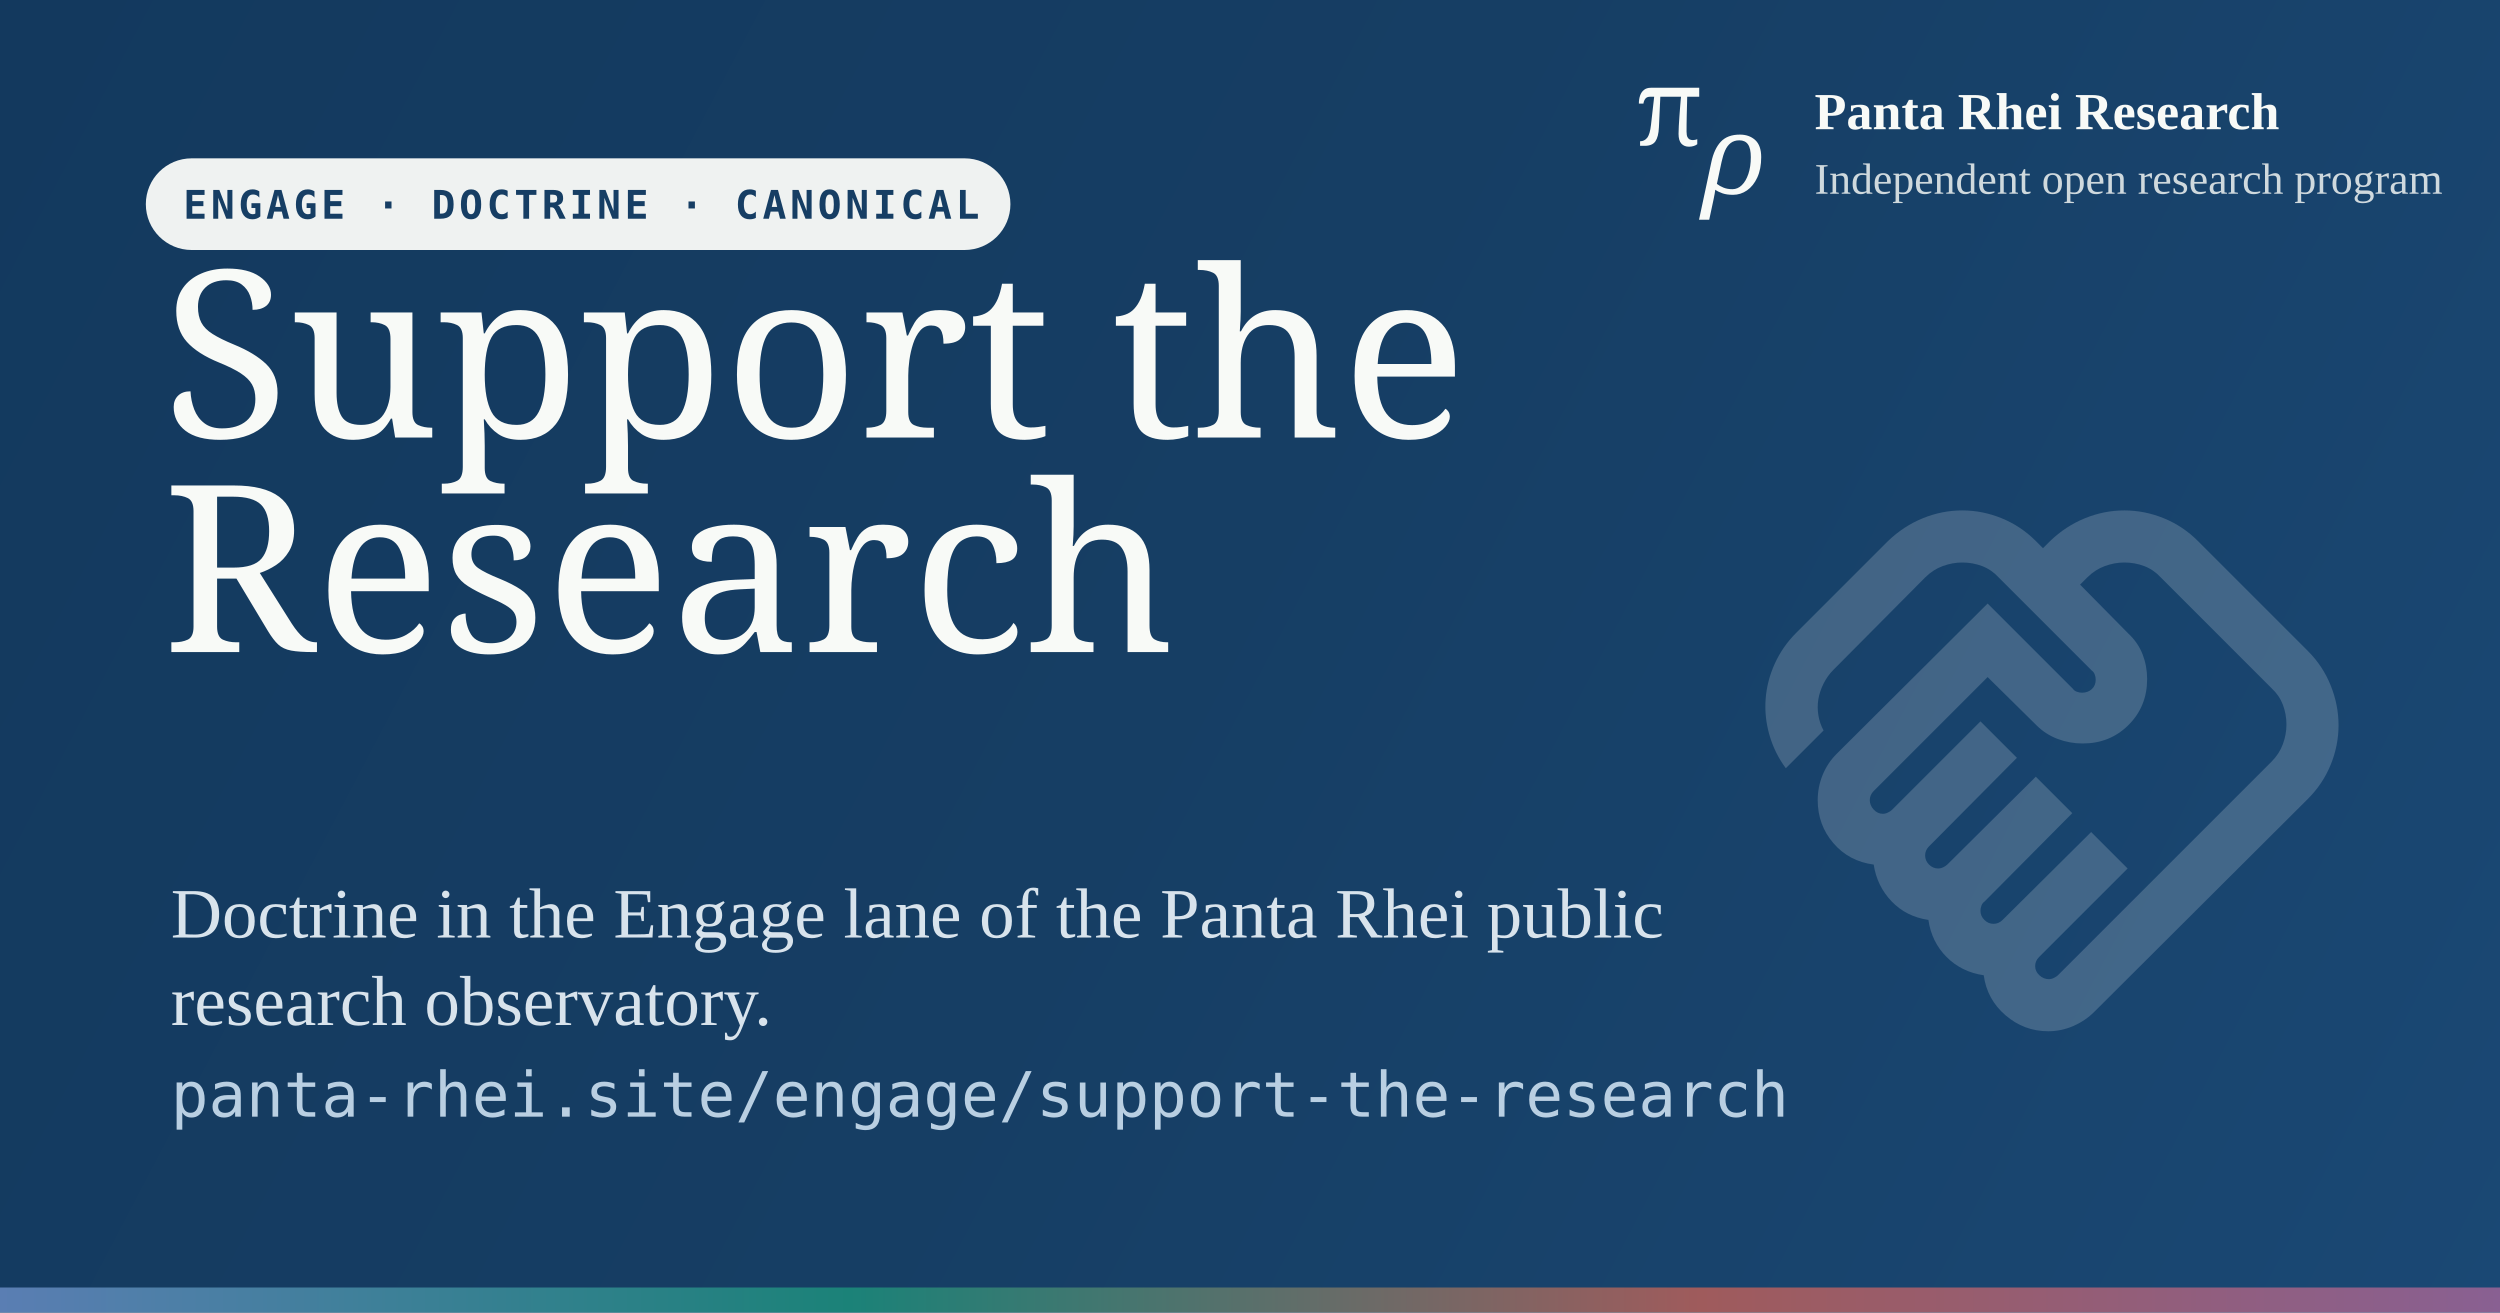
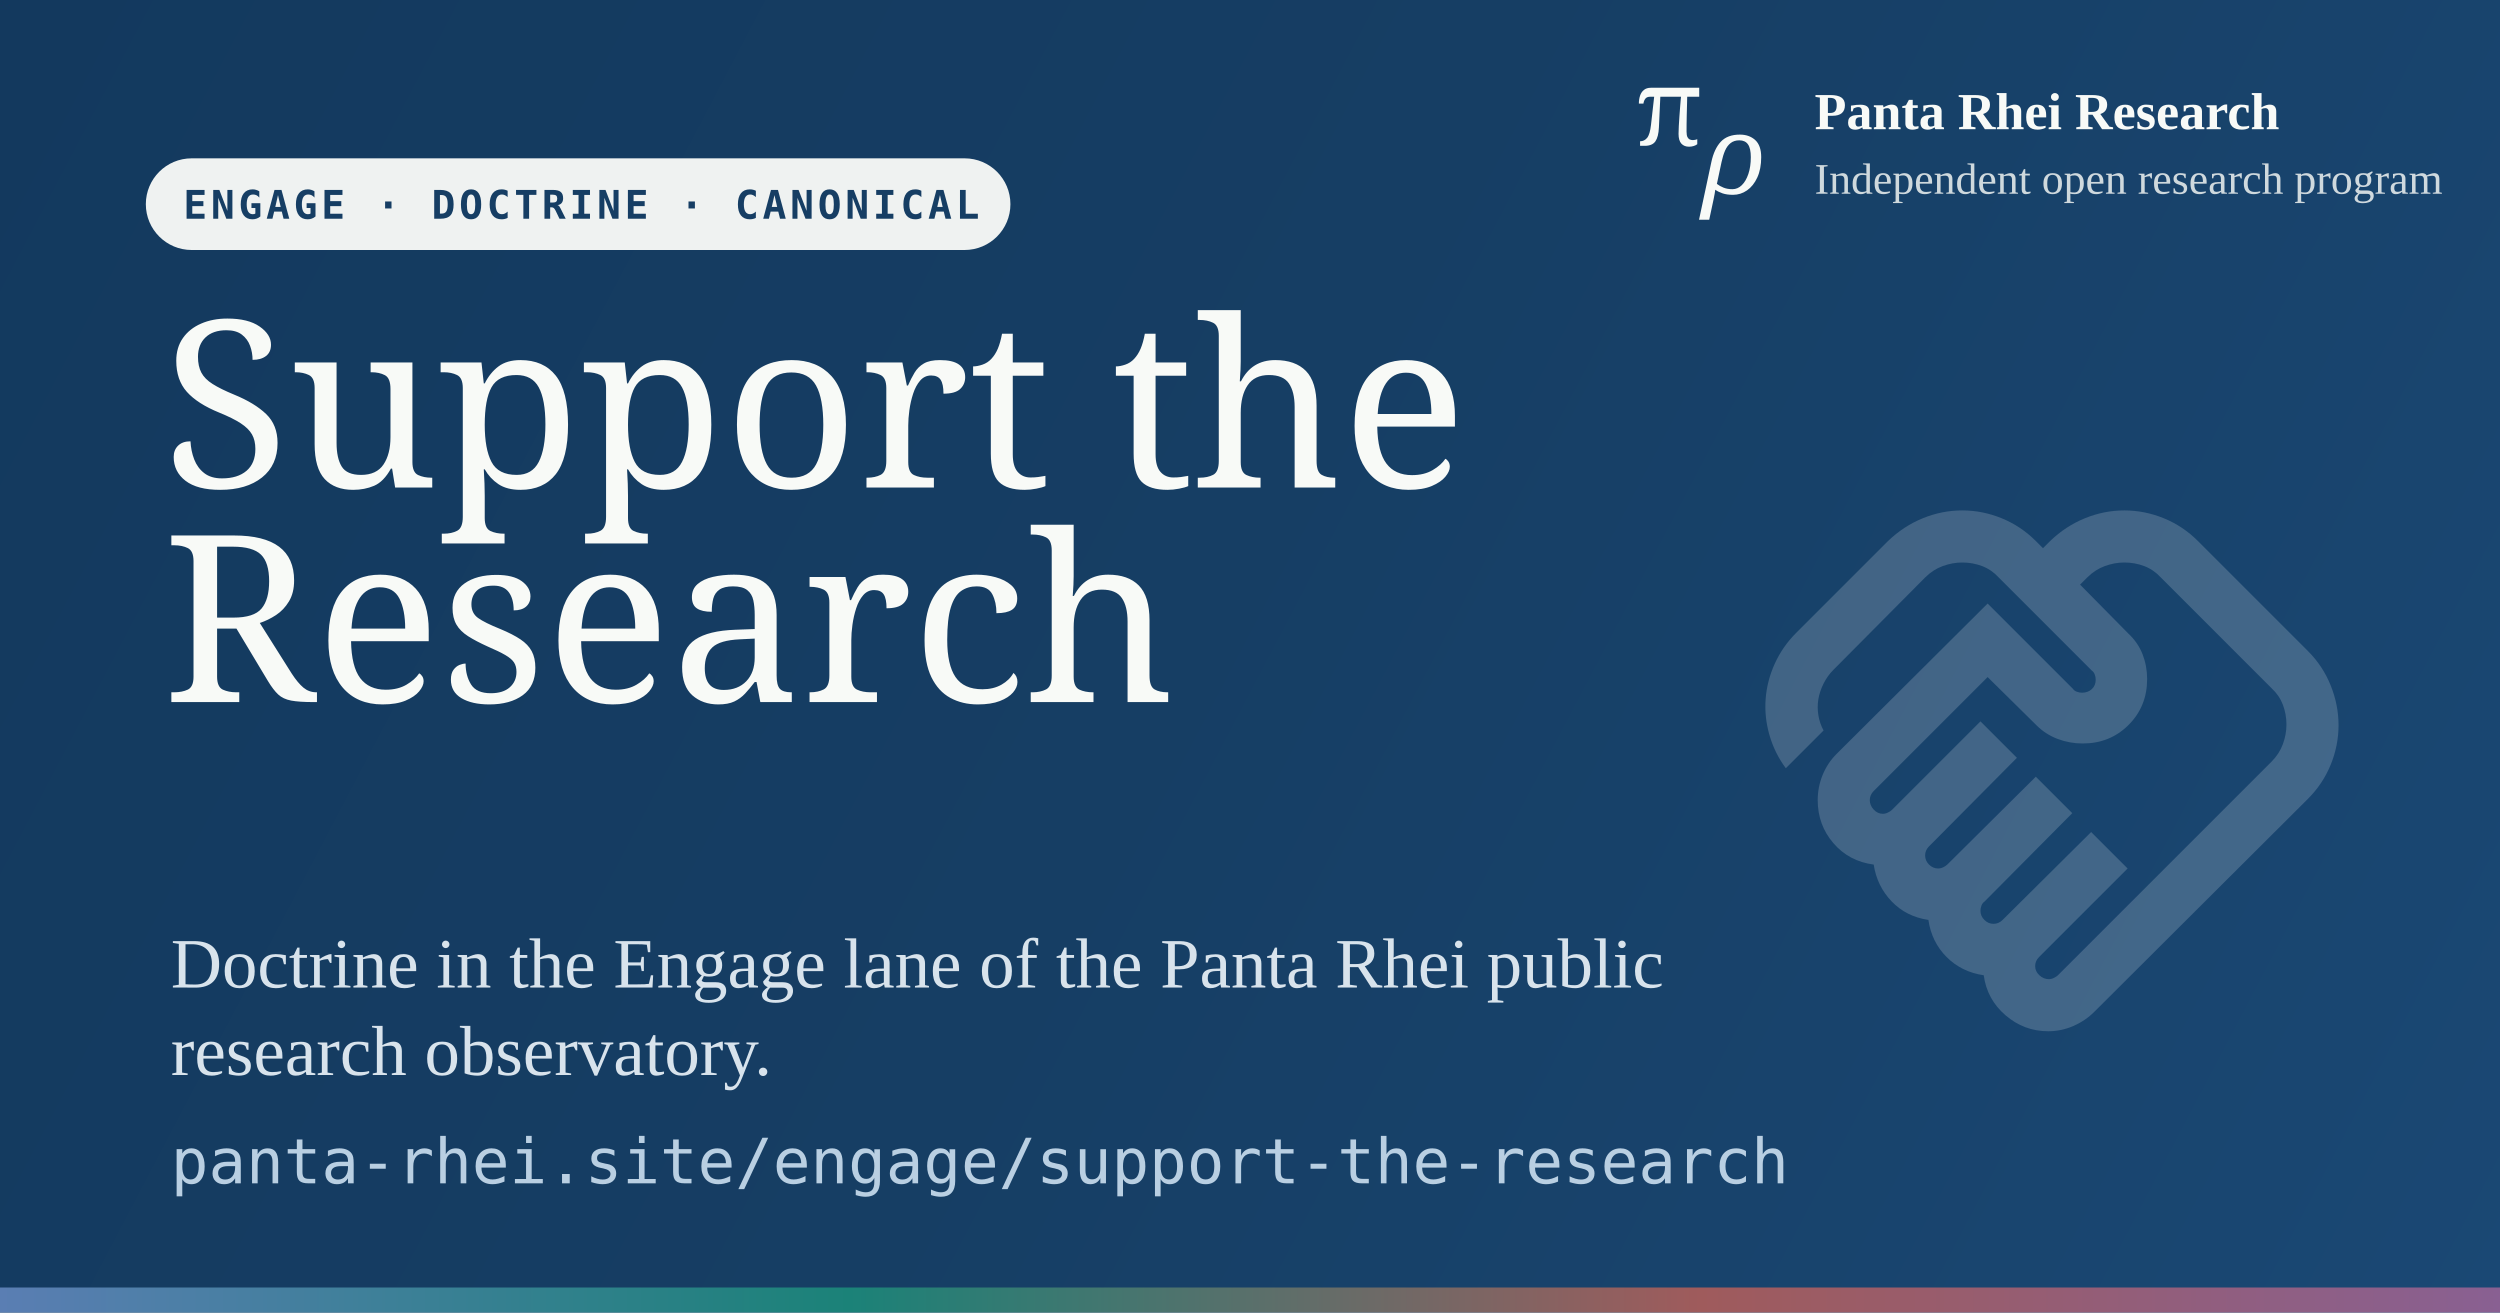
<svg xmlns="http://www.w3.org/2000/svg" width="1200" height="630" viewBox="0 0 1200 630" role="img" aria-label="Panta Rhei preview card for Support the Research.">
  <defs>
    <style>
      @font-face { font-family: "EB Garamond OG"; src: url("../fonts-local/EBGaramond-Regular.ttf"); }
      @font-face { font-family: "Source Sans 3 OG"; src: url("../fonts-local/SourceSans3-Regular.ttf"); }
      @font-face { font-family: "Source Code Pro OG"; src: url("../fonts-local/SourceCodePro-Regular.ttf"); }
    </style>
    <linearGradient id="spectrum-rule" x1="0" y1="0" x2="1200" y2="0" gradientUnits="userSpaceOnUse">
      <stop offset="0%" stop-color="#5A7EB3" />
      <stop offset="34%" stop-color="#1B8278" />
      <stop offset="68%" stop-color="#9F5B5C" />
      <stop offset="100%" stop-color="#896092" />
    </linearGradient>
  </defs>
  <linearGradient id="panta-og-dark-gradient" x1="0" y1="0" x2="1200" y2="630" gradientUnits="userSpaceOnUse">
    <stop offset="0%" stop-color="#13395E" />
    <stop offset="48%" stop-color="#163E64" />
    <stop offset="100%" stop-color="#1A4874" />
  </linearGradient>
  <rect width="1200" height="630" fill="url(#panta-og-dark-gradient)" />
  <rect x="0" y="618" width="1200" height="12" fill="url(#spectrum-rule)" />
  <svg x="835" y="220" width="300" height="300" viewBox="0 -960 960 960" opacity="0.18" aria-hidden="true">
    <path d="M475-160q4 0 8-2t6-4l328-328q12-12 17.5-27t5.5-30q0-16-5.5-30.5T817-607L647-777q-11-12-25.5-17.5T591-800q-15 0-30 5.5T534-777l-11 11 74 75q15 14 22 32t7 38q0 42-28.5 70.5T527-522q-20 0-38.5-7T456-550l-75-74-175 175q-3 3-4.5 6.5T200-435q0 8 6 14.5t14 6.5q4 0 8-2t6-4l136-136 56 56-135 136q-3 3-4.5 6.5T285-350q0 8 6 14t14 6q4 0 8-2t6-4l136-135 56 56-135 136q-3 2-4.5 6t-1.5 8q0 8 6 14t14 6q4 0 7.5-1.5t6.5-4.5l136-135 56 56-136 136q-3 3-4.5 6.5T454-180q0 8 6.5 14t14.5 6Zm-1 80q-37 0-65.5-24.5T375-166q-34-5-57-28t-28-57q-34-5-56.5-28.5T206-336q-38-5-62-33t-24-66q0-20 7.5-38.5T149-506l232-231 131 131q2 3 6 4.5t8 1.5q9 0 15-5.5t6-14.5q0-4-1.5-8t-4.5-6L398-777q-11-12-25.5-17.5T342-800q-15 0-30 5.5T285-777L144-635q-9 9-15 21t-8 24q-2 12 0 24.5t8 23.5l-58 58q-17-23-25-50.5T40-590q2-28 14-54.5T87-692l141-141q24-23 53.5-35t60.5-12q31 0 60.5 12t52.5 35l11 11 11-11q24-23 53.5-35t60.5-12q31 0 60.5 12t52.5 35l169 169q23 23 35 53t12 61q0 31-12 60.5T873-437L545-110q-14 14-32.5 22T474-80Zm-99-560Z" fill="#FFFFFF" />
  </svg>
  <g transform="translate(785 26)" fill="#F8FAF7">
    <text x="0" y="44" font-family="EB Garamond OG, Georgia, serif" font-size="52" font-weight="400">π</text>
    <text x="31" y="67" font-family="EB Garamond OG, Georgia, serif" font-size="52" font-style="italic" font-weight="400">ρ</text>
    <text x="86" y="36" font-family="Source Sans 3 OG, Inter, Arial, sans-serif" font-size="25" font-weight="700">Panta Rhei Research</text>
    <text x="86" y="67" font-family="Source Sans 3 OG, Inter, Arial, sans-serif" font-size="21" opacity="0.82">Independent open research program</text>
  </g>
  <g transform="translate(70 76)">
    <rect width="415" height="44" rx="22" fill="#F8FAF7" opacity="0.96" />
    <text x="18" y="29" font-family="Source Code Pro OG, ui-monospace, monospace" font-size="19" font-weight="700" letter-spacing="1.8" fill="#163E64">ENGAGE · DOCTRINE · CANONICAL</text>
  </g>
  <text font-family="EB Garamond OG, Georgia, serif" font-size="112" font-weight="400" fill="#F8FAF7">
-     <tspan x="78" y="210">Support the</tspan>
-     <tspan x="78" y="313">Research</tspan>
+     <tspan x="78" y="234">Support the</tspan>
+     <tspan x="78" y="337">Research</tspan>
  </text>
  <text font-family="Source Sans 3 OG, Inter, Arial, sans-serif" font-size="34" font-weight="400" fill="#D8E3EC">
-     <tspan x="82" y="450">Doctrine in the Engage lane of the Panta Rhei public</tspan>
-     <tspan x="82" y="492">research observatory.</tspan>
+     <tspan x="82" y="474">Doctrine in the Engage lane of the Panta Rhei public</tspan>
+     <tspan x="82" y="516">research observatory.</tspan>
  </text>
-   <text x="82" y="536" font-family="Source Code Pro OG, ui-monospace, monospace" font-size="30" font-weight="500" fill="#B9CFE2">panta-rhei.site/engage/support-the-research</text>
+   <text x="82" y="568" font-family="Source Code Pro OG, ui-monospace, monospace" font-size="30" font-weight="500" fill="#B9CFE2">panta-rhei.site/engage/support-the-research</text>
</svg>
